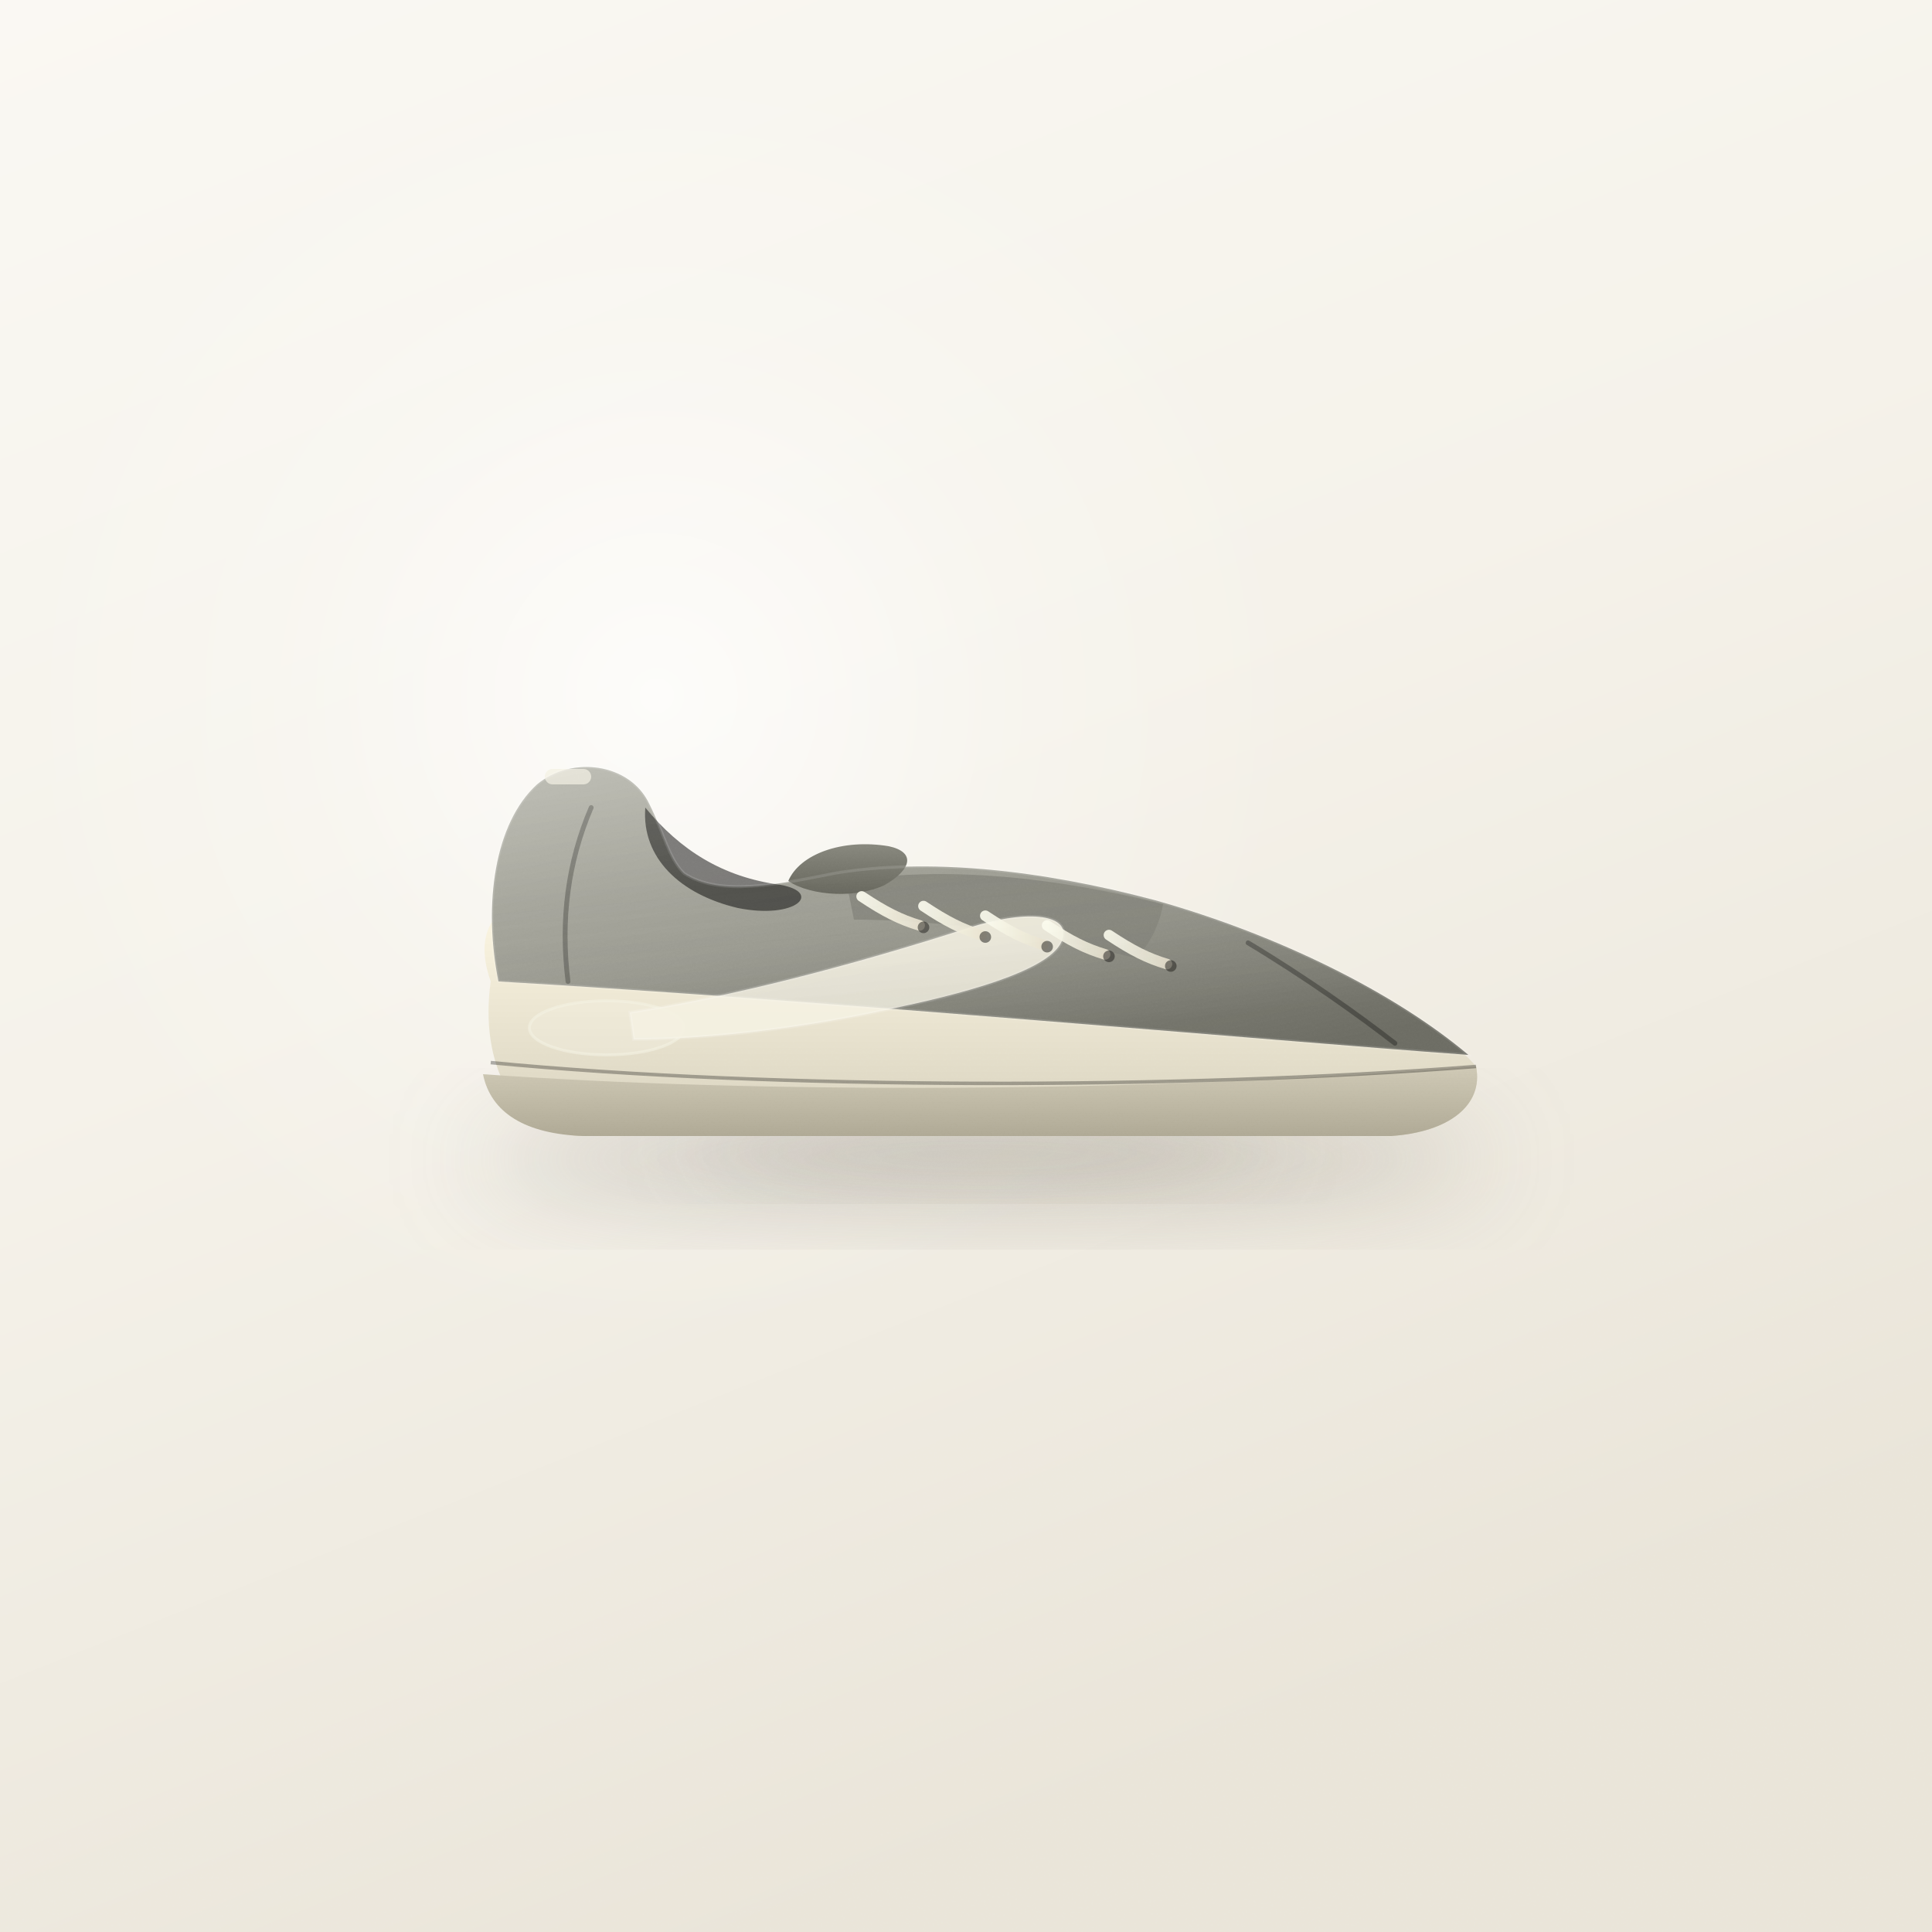
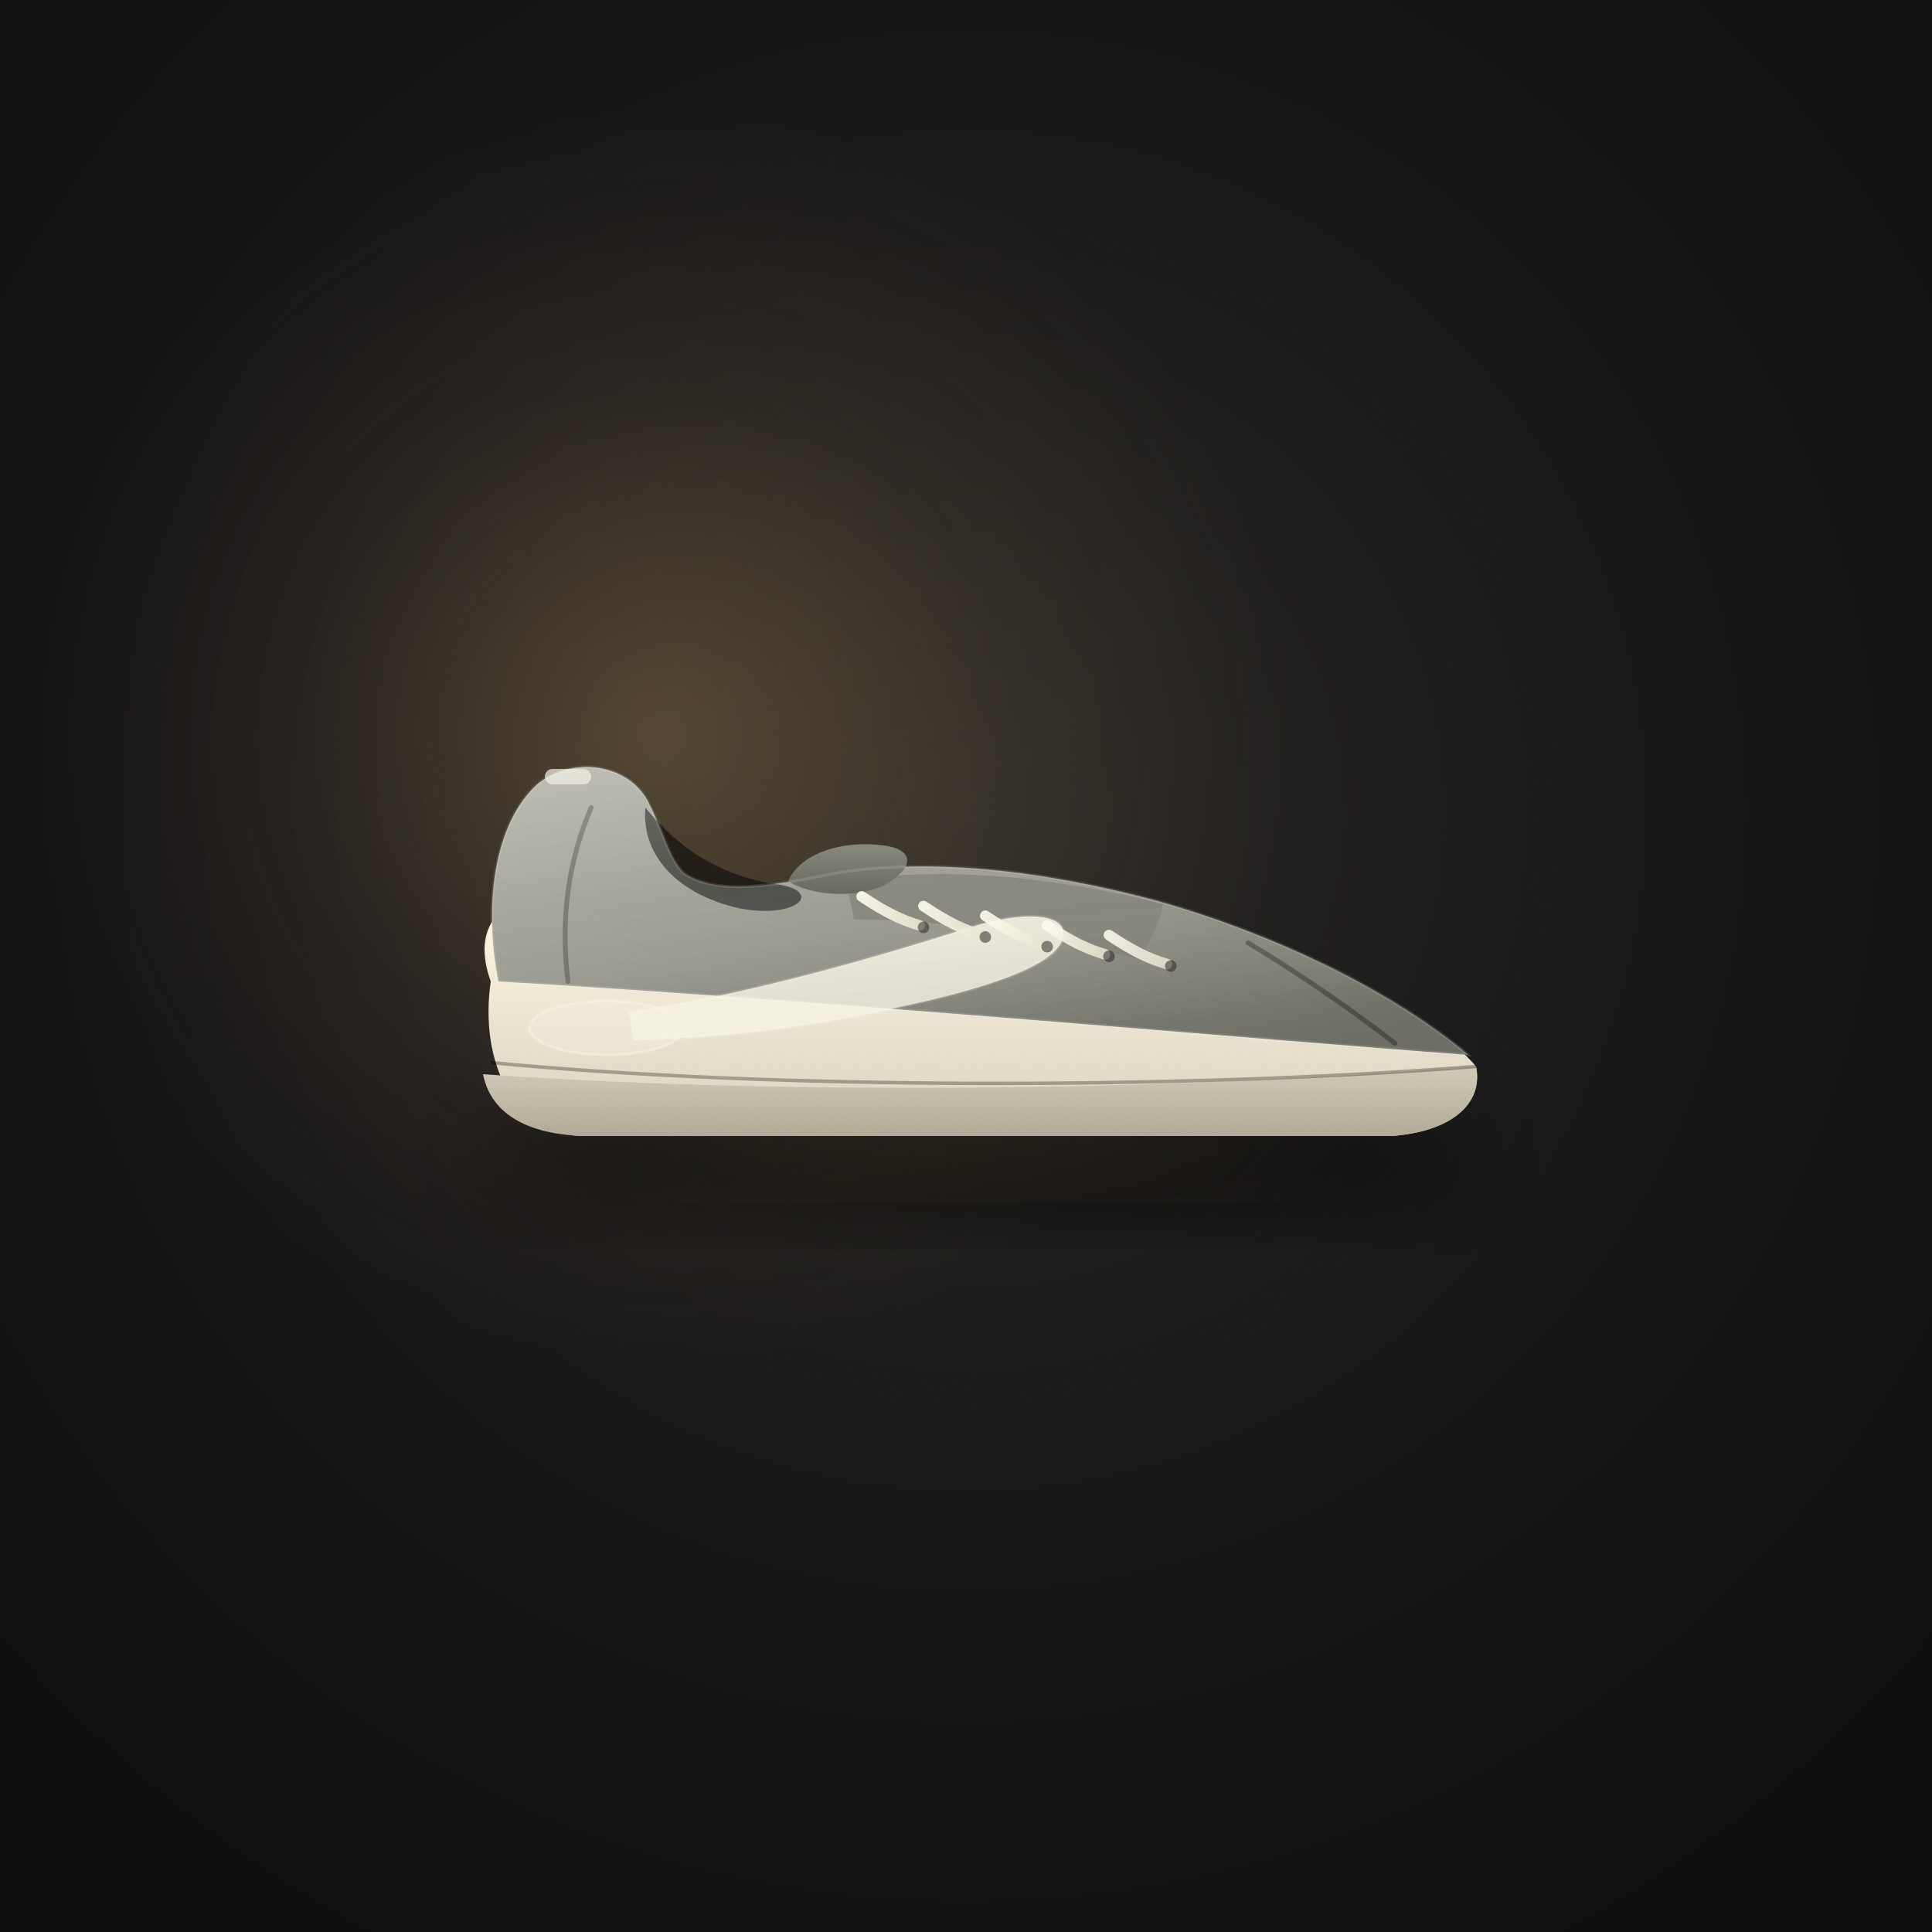
<svg xmlns="http://www.w3.org/2000/svg" viewBox="0 0 1000 1000" width="1000" height="1000" role="img">
  <defs>
-     <linearGradient id="bg" x1="0" y1="0" x2="0.4" y2="1">
-       <stop offset="0" stop-color="#faf8f3" />
-       <stop offset="0.5" stop-color="#f5f2ea" />
-       <stop offset="1" stop-color="#eae5d9" />
-     </linearGradient>
+     <radialGradient id="bg" cx="0.5" cy="0.42" r="0.72">
+       <stop offset="0" stop-color="#2a2825" />
+       <stop offset="0.62" stop-color="#151416" />
+       <stop offset="1" stop-color="#0f0f10" />
+     </radialGradient>
    <radialGradient id="bloom">
-       <stop offset="0" stop-color="#ffffff" stop-opacity="0.75" />
-       <stop offset="0.55" stop-color="#ffffff" stop-opacity="0.2" />
-       <stop offset="1" stop-color="#ffffff" stop-opacity="0" />
+       <stop offset="0" stop-color="#c9a063" stop-opacity="0.3" />
+       <stop offset="0.55" stop-color="#c9a063" stop-opacity="0.08" />
+       <stop offset="1" stop-color="#c9a063" stop-opacity="0" />
    </radialGradient>
    <linearGradient id="upperGrad" x1="0.1" y1="0" x2="0.8" y2="1">
      <stop offset="0" stop-color="#b4b4aa" />
      <stop offset="0.5" stop-color="#9a9a90" />
      <stop offset="1" stop-color="#78786e" />
    </linearGradient>
    <linearGradient id="midGrad" x1="0" y1="0" x2="0" y2="1">
      <stop offset="0" stop-color="#fff9e5" />
      <stop offset="1" stop-color="#d7d1bd" />
    </linearGradient>
    <linearGradient id="soleGrad" x1="0" y1="0" x2="0" y2="1">
      <stop offset="0" stop-color="#cfc9b5" />
      <stop offset="1" stop-color="#afa995" />
    </linearGradient>
    <linearGradient id="collarGrad" x1="0" y1="0" x2="0" y2="1">
      <stop offset="0" stop-color="#88887e" />
      <stop offset="1" stop-color="#66665c" />
    </linearGradient>
    <linearGradient id="lace" x1="0" y1="0" x2="1" y2="0">
      <stop offset="0" stop-color="#fffff1" />
      <stop offset="1" stop-color="#ede7d3" />
    </linearGradient>
    <linearGradient id="sheen" x1="0" y1="0" x2="0.3" y2="1">
      <stop offset="0" stop-color="#ffffff" stop-opacity="0.22" />
      <stop offset="0.45" stop-color="#ffffff" stop-opacity="0.02" />
      <stop offset="1" stop-color="#000000" stop-opacity="0.18" />
    </linearGradient>
    <filter id="soft" x="-40%" y="-40%" width="180%" height="180%">
      <feGaussianBlur stdDeviation="26" />
    </filter>
    <filter id="grain">
      <feTurbulence type="fractalNoise" baseFrequency="0.9" numOctaves="3" seed="12" />
      <feColorMatrix type="saturate" values="0" />
    </filter>
  </defs>
  <rect width="1000" height="1000" fill="url(#bg)" />
-   <circle cx="340" cy="360" r="340" fill="url(#bloom)" />
-   <ellipse cx="508" cy="600" rx="262" ry="26" fill="#8a8378" opacity="0.34" filter="url(#soft)" />
-   <ellipse cx="508" cy="596" rx="150" ry="15" fill="#6b6459" opacity="0.24" filter="url(#soft)" />
+   <circle cx="340" cy="380" r="330" fill="url(#bloom)" />
+   <ellipse cx="508" cy="600" rx="262" ry="26" fill="#000" opacity="0.6" filter="url(#soft)" />
+   <ellipse cx="508" cy="594" rx="160" ry="16" fill="#c9a063" opacity="0.14" filter="url(#soft)" />
  <g transform="">
    <g transform="">
      <g transform="rotate(0 500 500)">
        <g transform="translate(150 250)">
          <path d="M104 258 C94 230, 108 214, 138 212 L470 242 C545 256, 596 280, 614 302 C618 322, 600 336, 570 338 L150 338 C116 336, 98 300, 104 258 Z" fill="url(#midGrad)" />
          <ellipse cx="164" cy="282" rx="40" ry="14" fill="#f4f1e2" opacity="0.35" />
          <ellipse cx="164" cy="282" rx="40" ry="14" fill="none" stroke="#f4f1e2" stroke-opacity="0.6" stroke-width="1.5" />
          <path d="M100 306 C104 326, 122 337, 152 338 L570 338 C600 336, 618 322, 614 302 C440 316, 240 316, 100 306 Z" fill="url(#soleGrad)" />
          <path d="M104 300 C250 314, 460 314, 614 302" fill="none" stroke="#000" stroke-opacity="0.3" stroke-width="1.8" />
          <path d="M108 258 C100 218, 106 176, 128 156 C146 141, 176 145, 186 166 C194 182, 196 194, 204 202 C222 214, 252 208, 282 202 C330 194, 388 200, 448 216 C512 234, 572 264, 610 296 C500 288, 280 268, 108 258 Z" fill="url(#upperGrad)" />
          <path d="M288 206 C340 198, 396 204, 452 218 C450 230, 444 240, 438 246 C384 232, 330 226, 292 226 Z" fill="#84847a" opacity="0.85" />
          <path d="M176 274 C228 266, 290 250, 352 230 C384 220, 404 224, 400 236 C396 250, 360 262, 312 272 C258 284, 208 288, 178 288 Z" fill="#f4f1e2" opacity="0.92" />
          <path d="M176 274 C228 266, 290 250, 352 230 C384 220, 404 224, 400 236 C396 250, 360 262, 312 272 C258 284, 208 288, 178 288 Z" fill="none" stroke="#fff" stroke-opacity="0.16" stroke-width="1.5" />
          <path d="M496 238 C526 256, 554 276, 572 290" fill="none" stroke="#000" stroke-opacity="0.3" stroke-width="2.5" stroke-linecap="round" />
          <path d="M156 168 C144 196, 140 226, 144 258" fill="none" stroke="#000" stroke-opacity="0.26" stroke-width="2.5" stroke-linecap="round" />
          <path d="M258 206 C264 192, 286 184, 310 188 C324 191, 322 200, 308 208 C294 215, 270 214, 258 206 Z" fill="url(#collarGrad)" />
          <path d="M184 168 C202 190, 224 204, 254 208 C276 212, 262 226, 232 220 C202 213, 182 194, 184 168 Z" fill="#000" fill-opacity="0.5" />
          <path d="M296 214 C308 222, 316 226, 326 229" stroke="url(#lace)" stroke-width="5.5" stroke-linecap="round" fill="none" opacity="0.9" />
          <circle cx="328" cy="230" r="3" fill="#24231f" opacity="0.55" />
          <path d="M328 219 C340 227, 348 231, 358 234" stroke="url(#lace)" stroke-width="5.5" stroke-linecap="round" fill="none" opacity="0.9" />
          <circle cx="360" cy="235" r="3" fill="#24231f" opacity="0.55" />
          <path d="M360 224 C372 232, 380 236, 390 239" stroke="url(#lace)" stroke-width="5.5" stroke-linecap="round" fill="none" opacity="0.9" />
          <circle cx="392" cy="240" r="3" fill="#24231f" opacity="0.55" />
          <path d="M392 229 C404 237, 412 241, 422 244" stroke="url(#lace)" stroke-width="5.5" stroke-linecap="round" fill="none" opacity="0.9" />
          <circle cx="424" cy="245" r="3" fill="#24231f" opacity="0.55" />
          <path d="M424 234 C436 242, 444 246, 454 249" stroke="url(#lace)" stroke-width="5.5" stroke-linecap="round" fill="none" opacity="0.9" />
          <circle cx="456" cy="250" r="3" fill="#24231f" opacity="0.55" />
          <rect x="132" y="148" width="24" height="8" rx="4" fill="#f4f1e2" opacity="0.7" />
          <path d="M108 258 C100 218, 106 176, 128 156 C146 141, 176 145, 186 166 C194 182, 196 194, 204 202 C222 214, 252 208, 282 202 C330 194, 388 200, 448 216 C512 234, 572 264, 610 296 C500 288, 280 268, 108 258 Z" fill="url(#sheen)" opacity="0.5" />
          <path d="M108 258 C100 218, 106 176, 128 156 C146 141, 176 145, 186 166 C194 182, 196 194, 204 202 C222 214, 252 208, 282 202 C330 194, 388 200, 448 216 C512 234, 572 264, 610 296 C500 288, 280 268, 108 258 Z" fill="none" stroke="#fff" stroke-opacity="0.12" stroke-width="1.5" />
        </g>
      </g>
    </g>
  </g>
  <rect width="1000" height="1000" filter="url(#grain)" opacity="0.045" style="mix-blend-mode:overlay" />
</svg>
